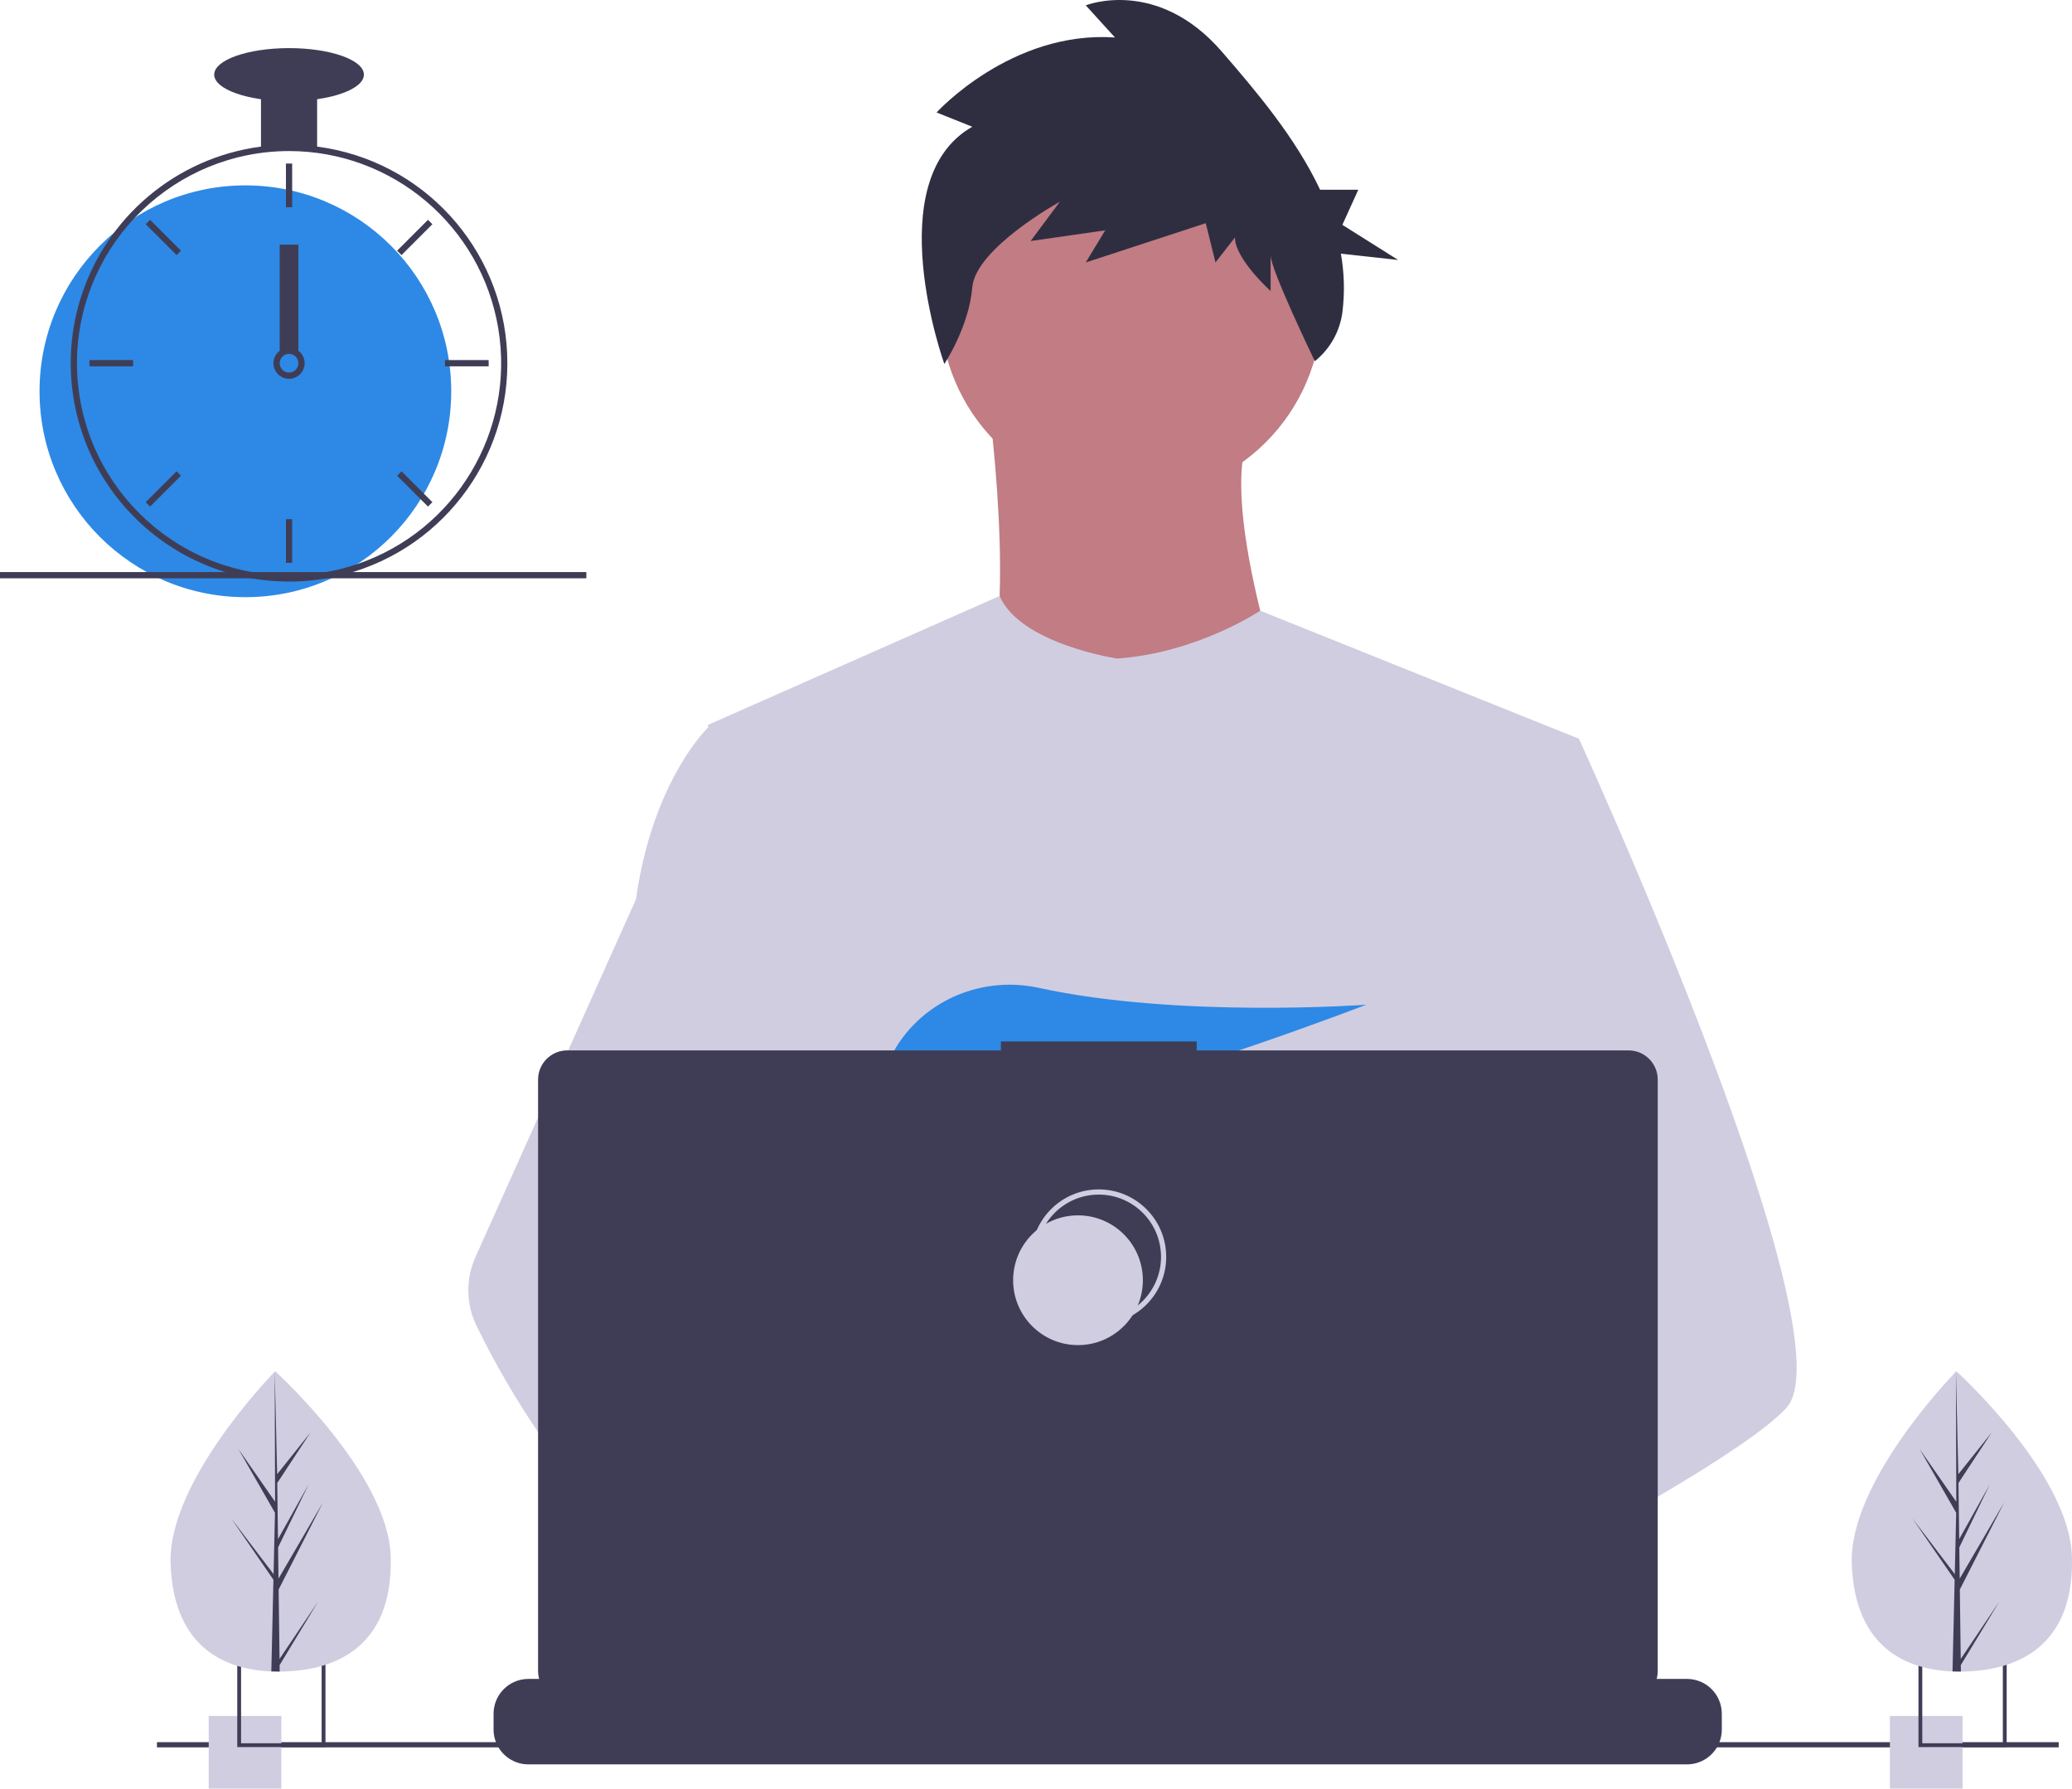
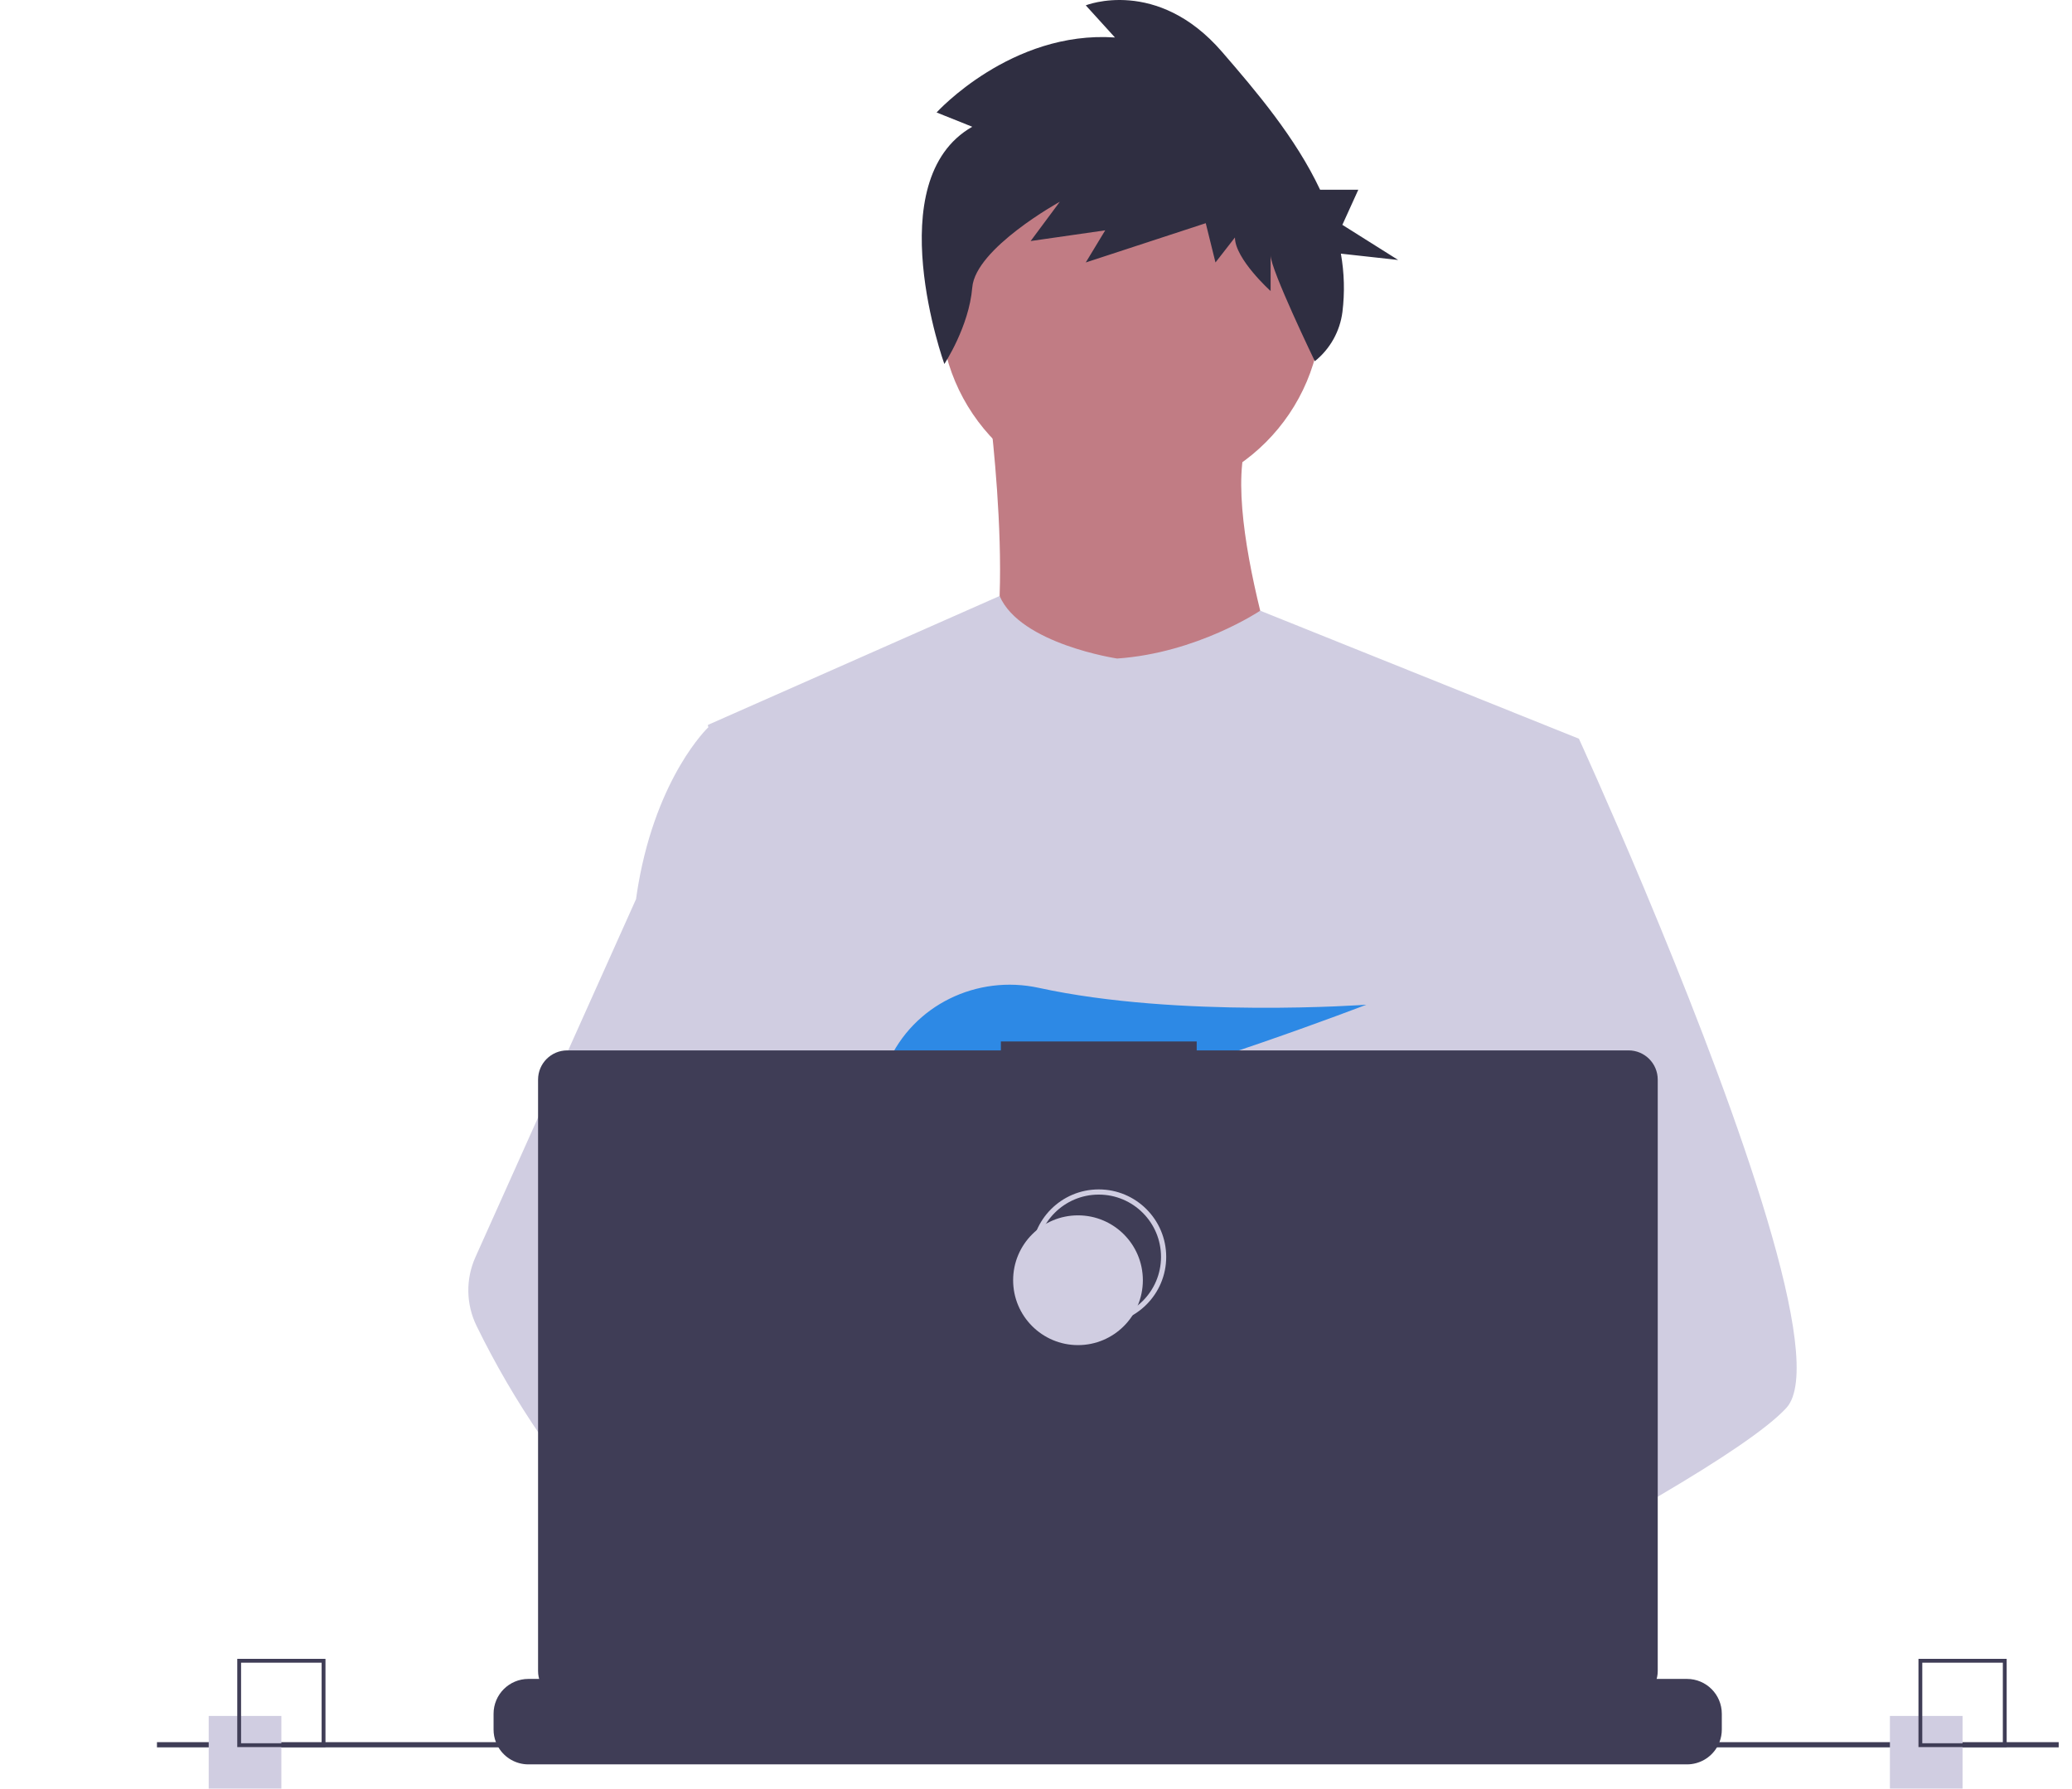
<svg xmlns="http://www.w3.org/2000/svg" id="b4850822-491f-41e2-90b8-9be7376dfe8f" data-name="Layer 1" width="798.627" height="689.223" viewBox="0 0 798.627 689.223">
-   <circle cx="435.922" cy="118.405" r="73.536" fill="#c17c84" />
-   <path d="M581.722,260.562s13.855,104.443-7.46,116.166,126.823,12.789,126.823,12.789S668.047,298.928,682.968,271.219Z" transform="translate(-200.6864 -105.3887)" fill="#c17c84" />
-   <path d="M809.257,390.045l-12.32,56.1-26.05,118.69-.78,6.5-8.99,75.25-5.98,49.99-4.01,33.58c-24.38,12.53-42.05,21.18-42.05,21.18s-1.52-7.62-3.97-17.37c-17.11,5.13-48.77,13.64-75.6,15.34,9.77,10.89,14.26,21.12,8.17,28.67-18.38,22.76-94.26-24.92-120.8-42.7a71.841,71.841,0,0,0-.7,12.86l-20.31-15.62,2.01-35.94,3.39-60.81,4.26-76.26a80.064,80.064,0,0,1-3.37-10.03c-6.22-22.12-13.77-66.29-19.56-103.33-4.66-29.81-8.16-55-8.9-60.36-.1-.7-.15-1.06-.15-1.06l112.43-49.68c7.99,18.53,45.3,24.1,45.3,24.1,30.91-2.13,55.14-18.43,55.14-18.43Z" transform="translate(-200.6864 -105.3887)" fill="#d0cde1" />
-   <path d="M717.607,730.025s-4.76,1.63-12.5,3.94c-17.11,5.13-48.77,13.64-75.6,15.34-23.1,1.48-42.62-2.08-46.19-17.15-1.53-6.48.64-11.81,5.37-16.19,14.12-13.09,51-17.78,80.25-19.39,8.26-.45,15.9-.66,22.26-.74,10.8-.14,17.88.08,17.88.08l.17.66Z" transform="translate(-200.6864 -105.3887)" fill="#c17c84" />
-   <path d="M575.433,154.235,561.683,148.731s28.749-31.651,68.747-28.898l-11.25-12.385s27.499-11.009,52.498,17.89c13.141,15.191,28.346,33.048,37.825,53.163h14.725l-6.146,13.532,21.509,13.532-22.077-2.431a75.617,75.617,0,0,1,.599,22.445A29.041,29.041,0,0,1,707.48,244.576h0s-17.052-35.296-17.052-40.8V217.537s-13.749-12.385-13.749-20.642L669.179,206.528l-3.75-15.137-46.248,15.137,7.5-12.385-28.749,4.128,11.25-15.137s-32.499,17.89-33.749,33.027c-1.25,15.137-10.762,29.481-10.762,29.481S539.184,174.877,575.433,154.235Z" transform="translate(-200.6864 -105.3887)" fill="#2f2e41" />
-   <path d="M889.187,647.955c-7.49,8.12-26.05,20.35-48.55,33.59-8.37,4.92-17.28,9.99-26.37,15.03-21.69,12.03-44.4,23.95-63.14,33.58-24.38,12.53-42.05,21.18-42.05,21.18s-1.52-7.62-3.97-17.37c-3.28-13.05-8.22-29.92-13.37-37.39-.18-.26-.36-.5-.54-.74-1.5-1.97-3.01-3.12-4.5-3.12l74.42-46.13,32.16-19.94-23.17-55.31-29.06-69.38,17.54-55.81,17.63-56.1h33.04s10.94,23.88,24.93,57.18c2.09,4.98,4.25,10.17,6.45,15.53C869.417,532.755,905.297,630.505,889.187,647.955Z" transform="translate(-200.6864 -105.3887)" fill="#d0cde1" />
-   <path d="M637.677,777.975c-18.38,22.76-94.26-24.92-120.8-42.7-5.78-3.87-9.22-6.32-9.22-6.32l24.28-32.38,7.69-10.25s6.88,3.65,17.05,9.59c.37.22.74.44,1.12.66,8.77,5.15,19.78,11.88,30.89,19.39,15.33,10.37,30.83,22.2,40.82,33.34C639.277,760.195,643.767,770.425,637.677,777.975Z" transform="translate(-200.6864 -105.3887)" fill="#c17c84" />
-   <path d="M556.677,695.915a47.782,47.782,0,0,0-8.1.66c-22.99,3.95-29.77,24.76-31.7,38.7a71.841,71.841,0,0,0-.7,12.86l-20.31-15.62-7.4-5.69c-17.81-6.21-33.68-17.24-47.44-30.25a238.482,238.482,0,0,1-31.95-37.89,334.15,334.15,0,0,1-24.72-42.4,31.184,31.184,0,0,1-.43-26.45l25.15-56.05,36.76-81.92q.405-2.925.89-5.72c7.29-41.8,26.82-60.36,26.82-60.36h14.92l9.98,60.36,12.4,74.99-8.69,28.34-20.08,65.45,19.19,20.84Z" transform="translate(-200.6864 -105.3887)" fill="#d0cde1" />
-   <path d="M573.563,521.195l12.755,14.881c4.739-.904,9.687-1.965,14.784-3.158l-3.663-11.723,8.957,10.45c53.997-13.281,120.927-39.101,120.927-39.101s-72.257,5.298-126.208-6.489c-23.871-5.215-48.431,6.618-58.226,29.002-5.694,13.011-4.799,24.283,15.394,24.283a133.375,133.375,0,0,0,20.353-1.914Z" transform="translate(-200.6864 -105.3887)" fill="#2d89e5" />
-   <path d="M864.337,765.775v6.07a13.34,13.34,0,0,1-.91,4.87,13.688,13.688,0,0,1-.97,2,13.437,13.437,0,0,1-11.55,6.56h-446.55a13.437,13.437,0,0,1-11.55-6.56,13.682,13.682,0,0,1-.97-2,13.34,13.34,0,0,1-.91-4.87v-6.07a13.426,13.426,0,0,1,13.43-13.43h25.74v-2.83a.559.559,0,0,1,.56-.56h13.43a.559.559,0,0,1,.56.56v2.83h8.39v-2.83a.559.559,0,0,1,.56-.56h13.43a.559.559,0,0,1,.56.56v2.83h8.4v-2.83a.559.559,0,0,1,.56-.56h13.43a.559.559,0,0,1,.56.56v2.83h8.39v-2.83a.559.559,0,0,1,.56-.56h13.43a.559.559,0,0,1,.56.56v2.83h8.39v-2.83a.559.559,0,0,1,.56-.56h13.43a.559.559,0,0,1,.56.56v2.83h8.4v-2.83a.559.559,0,0,1,.56-.56h13.43a.559.559,0,0,1,.56.56v2.83h8.39v-2.83a.559.559,0,0,1,.56-.56h105.2a.559.559,0,0,1,.56.56v2.83h8.4v-2.83a.559.559,0,0,1,.56-.56h13.43a.566.566,0,0,1,.56.56v2.83h8.39v-2.83a.559.559,0,0,1,.56-.56h13.43a.559.559,0,0,1,.56.56v2.83h8.39v-2.83a.559.559,0,0,1,.56-.56h13.43a.559.559,0,0,1,.56.56v2.83h8.4v-2.83a.559.559,0,0,1,.56-.56h13.43a.557.557,0,0,1,.55.56v2.83h8.4v-2.83a.559.559,0,0,1,.56-.56h13.43a.559.559,0,0,1,.56.56v2.83h8.39v-2.83a.559.559,0,0,1,.56-.56h13.43a.559.559,0,0,1,.56.56v2.83h39.17A13.426,13.426,0,0,1,864.337,765.775Z" transform="translate(-200.6864 -105.3887)" fill="#3f3d56" />
-   <rect x="60.5" y="671.326" width="733" height="2" fill="#3f3d56" />
-   <path d="M828.381,510.145H661.938v-3.431H586.466v3.431h-167.129a11.259,11.259,0,0,0-11.259,11.259V749.315a11.259,11.259,0,0,0,11.259,11.259H828.381a11.259,11.259,0,0,0,11.259-11.259V521.404A11.259,11.259,0,0,0,828.381,510.145Z" transform="translate(-200.6864 -105.3887)" fill="#3f3d56" />
-   <circle cx="423.5" cy="484.326" r="25" fill="none" stroke="#d0cde1" stroke-miterlimit="10" stroke-width="2" />
-   <circle cx="415.5" cy="493.326" r="25" fill="#d0cde1" />
-   <rect x="80.446" y="661.223" width="28" height="28" fill="#d0cde1" />
-   <path d="M292.136,744.612v34h34v-34Zm32.52,32.52h-31.05v-31.04h31.05Z" transform="translate(-200.6864 -105.3887)" fill="#3f3d56" />
-   <rect x="728.446" y="661.223" width="28" height="28" fill="#d0cde1" />
-   <path d="M940.136,744.612v34h34v-34Zm32.52,32.52h-31.05v-31.04h31.05Z" transform="translate(-200.6864 -105.3887)" fill="#3f3d56" />
-   <circle cx="94.58" cy="150.773" r="79.34" fill="#2d89e5" />
-   <path d="M322.915,161.879a85.755,85.755,0,0,0-21.638,0A84.368,84.368,0,0,0,231.662,220.591a83.223,83.223,0,0,0-3.655,21.662c-.036,1.022-.06,2.056-.06,3.089a84.233,84.233,0,0,0,84.149,84.149c1.791,0,3.582-.06,5.349-.168a83.231,83.231,0,0,0,12.334-1.707,84.159,84.159,0,0,0-6.864-165.737Zm15.519,160.857h-.012a80.908,80.908,0,0,1-20.977,4.171c-1.767.12-3.558.18-5.349.18a81.845,81.845,0,0,1-81.745-81.745c0-1.034.024-2.068.06-3.089a81.856,81.856,0,0,1,81.685-78.655,81.749,81.749,0,0,1,26.339,159.138Z" transform="translate(-200.6864 -105.3887)" fill="#3f3d56" />
-   <rect x="110.208" y="63.018" width="2.404" height="16.83" fill="#3f3d56" />
-   <rect x="262.442" y="188.476" width="2.404" height="16.83" transform="translate(-262.6894 138.704) rotate(-45)" fill="#3f3d56" />
-   <rect x="242.373" y="236.928" width="2.404" height="16.83" transform="translate(-202.4538 383.5287) rotate(-90)" fill="#3f3d56" />
-   <rect x="262.442" y="285.379" width="2.404" height="16.83" transform="translate(41.63884 582.5743) rotate(-135)" fill="#3f3d56" />
-   <rect x="359.346" y="188.476" width="2.404" height="16.83" transform="translate(275.5851 485.6705) rotate(-135)" fill="#3f3d56" />
-   <rect x="379.415" y="236.928" width="2.404" height="16.83" transform="translate(-65.41128 520.5713) rotate(-90)" fill="#3f3d56" />
-   <rect x="359.346" y="285.379" width="2.404" height="16.83" transform="translate(-302.8282 235.6077) rotate(-45)" fill="#3f3d56" />
-   <rect x="110.208" y="200.06" width="2.404" height="16.83" fill="#3f3d56" />
-   <path d="M315.703,240.534a6.011,6.011,0,0,0-7.213,0,6.187,6.187,0,0,0-1.719,2.02,6.011,6.011,0,1,0,8.932-2.02Zm-3.606,8.415a3.617,3.617,0,0,1-3.606-3.606,3.671,3.671,0,0,1,.637-2.044,3.603,3.603,0,1,1,2.969,5.65Z" transform="translate(-200.6864 -105.3887)" fill="#3f3d56" />
-   <rect x="100.591" y="35.369" width="21.638" height="21.638" fill="#3f3d56" />
-   <ellipse cx="111.41" cy="28.757" rx="28.851" ry="10.218" fill="#3f3d56" />
-   <rect x="107.803" y="94.273" width="7.213" height="40.872" fill="#3f3d56" />
-   <rect y="220.44" width="226" height="2.404" fill="#3f3d56" />
-   <path d="M351.28,705.143c.933,31.95-17.735,43.659-41.163,44.343q-.816.024-1.625.029-1.63.012-3.228-.054c-21.188-.88-37.96-12.127-38.828-41.84-.898-30.75,37.269-70.703,40.133-73.658l.005-.003c.109-.113.164-.169.164-.169S350.347,673.195,351.28,705.143Z" transform="translate(-200.6864 -105.3887)" fill="#d0cde1" />
-   <path d="M308.43,744.644l14.882-22.131-14.852,24.512.031,2.49q-1.63.012-3.228-.054L306.002,717.449l-.02-.247.027-.048.071-3.025-16.298-23.663,16.279,21.399.058.639.558-24.186-14.077-24.533,14.117,20.284-.147-50.108 0-.167.005.164.934,39.491,12.829-16.041-12.787,19.444.28,21.634,11.806-21.114-11.762,24.295.156,12.03,17.169-29.411-17.117,33.608Z" transform="translate(-200.6864 -105.3887)" fill="#3f3d56" />
-   <path d="M999.28,705.143c.933,31.95-17.735,43.659-41.163,44.343q-.816.024-1.625.029-1.63.012-3.228-.054c-21.188-.88-37.96-12.127-38.828-41.84-.898-30.75,37.269-70.703,40.133-73.658l.005-.003c.109-.113.164-.169.164-.169S998.347,673.195,999.28,705.143Z" transform="translate(-200.6864 -105.3887)" fill="#d0cde1" />
-   <path d="M956.43,744.644l14.882-22.131-14.852,24.512.031,2.49q-1.63.012-3.228-.054L954.002,717.449l-.02-.247.027-.048.071-3.025-16.298-23.663,16.279,21.399.058.639.558-24.186-14.077-24.533,14.117,20.284-.147-50.108 0-.167.005.164.934,39.491,12.829-16.041-12.787,19.444.28,21.634,11.806-21.114-11.762,24.295.156,12.03,17.169-29.411-17.117,33.608Z" transform="translate(-200.6864 -105.3887)" fill="#3f3d56" />
+   <style type="text/css">
+         #developer{
+             animation: pop;
+             animation-duration: 2s;
+             animation-fill-mode: forwards;
+             animation-timing-function: cubic-bezier(0.785, 0.135, 0.15, 0.86);
+         }
+ 
+         #screen {
+             animation: pop;
+             animation-duration: 2s;
+             animation-fill-mode: forwards;
+             animation-timing-function: cubic-bezier(0.785, 0.135, 0.15, 0.86);
+         }
+ 
+         #clock {
+             opacity:0;
+             animation: pop;
+             animation-duration: 2s;
+             animation-fill-mode: forwards;
+             animation-timing-function: cubic-bezier(0.785, 0.135, 0.15, 0.86);
+             animation-delay: 0.5s;
+             
+         }
+ 
+         #leaves{
+             animation:slide-in;
+             animation-duration: 2s;
+             animation-fill-mode: forwards;
+             animation-timing-function: cubic-bezier(0.785, 0.135, 0.15, 0.86);
+             animation-delay: 0.5s;
+             opacity:0;
+         }
+ 
+         @keyframes slide-in{
+ 
+             0%{
+                 opacity:0;
+                 transform:translateY(100%);
+             }
+ 
+             100%{
+                 opacity:1;
+                 transform:translateY(0);
+             }
+         }
+ 
+ 
+         @keyframes pop{
+             0%{
+                 opacity: 0;
+                 transform: scale(1);
+             }
+             50%  {
+                 opacity: 1;
+                 transform: scale(1.1);
+             }
+ 
+             100% {
+                 opacity:1;
+                 transform: scale(1);
+             }
+     
+         }
+     </style>
+   <g id="developer">
+     <circle cx="435.922" cy="118.405" r="73.536" fill="#c17c84" />
+     <path d="M581.722,260.562s13.855,104.443-7.46,116.166,126.823,12.789,126.823,12.789S668.047,298.928,682.968,271.219Z" transform="translate(-200.6864 -105.3887)" fill="#c17c84" />
+     <path d="M809.257,390.045l-12.32,56.1-26.05,118.69-.78,6.5-8.99,75.25-5.98,49.99-4.01,33.58c-24.38,12.53-42.05,21.18-42.05,21.18s-1.52-7.62-3.97-17.37c-17.11,5.13-48.77,13.64-75.6,15.34,9.77,10.89,14.26,21.12,8.17,28.67-18.38,22.76-94.26-24.92-120.8-42.7a71.841,71.841,0,0,0-.7,12.86l-20.31-15.62,2.01-35.94,3.39-60.81,4.26-76.26a80.064,80.064,0,0,1-3.37-10.03c-6.22-22.12-13.77-66.29-19.56-103.33-4.66-29.81-8.16-55-8.9-60.36-.1-.7-.15-1.06-.15-1.06l112.43-49.68c7.99,18.53,45.3,24.1,45.3,24.1,30.91-2.13,55.14-18.43,55.14-18.43Z" transform="translate(-200.6864 -105.3887)" fill="#d0cde1" />
+     <path d="M717.607,730.025s-4.76,1.63-12.5,3.94c-17.11,5.13-48.77,13.64-75.6,15.34-23.1,1.48-42.62-2.08-46.19-17.15-1.53-6.48.64-11.81,5.37-16.19,14.12-13.09,51-17.78,80.25-19.39,8.26-.45,15.9-.66,22.26-.74,10.8-.14,17.88.08,17.88.08l.17.66Z" transform="translate(-200.6864 -105.3887)" fill="#c17c84" />
+     <path d="M575.433,154.235,561.683,148.731s28.749-31.651,68.747-28.898l-11.25-12.385s27.499-11.009,52.498,17.89c13.141,15.191,28.346,33.048,37.825,53.163h14.725l-6.146,13.532,21.509,13.532-22.077-2.431a75.617,75.617,0,0,1,.599,22.445A29.041,29.041,0,0,1,707.48,244.576h0s-17.052-35.296-17.052-40.8V217.537s-13.749-12.385-13.749-20.642L669.179,206.528l-3.75-15.137-46.248,15.137,7.5-12.385-28.749,4.128,11.25-15.137s-32.499,17.89-33.749,33.027c-1.25,15.137-10.762,29.481-10.762,29.481S539.184,174.877,575.433,154.235Z" transform="translate(-200.6864 -105.3887)" fill="#2f2e41" />
+     <path d="M889.187,647.955c-7.49,8.12-26.05,20.35-48.55,33.59-8.37,4.92-17.28,9.99-26.37,15.03-21.69,12.03-44.4,23.95-63.14,33.58-24.38,12.53-42.05,21.18-42.05,21.18s-1.52-7.62-3.97-17.37c-3.28-13.05-8.22-29.92-13.37-37.39-.18-.26-.36-.5-.54-.74-1.5-1.97-3.01-3.12-4.5-3.12l74.42-46.13,32.16-19.94-23.17-55.31-29.06-69.38,17.54-55.81,17.63-56.1h33.04s10.94,23.88,24.93,57.18c2.09,4.98,4.25,10.17,6.45,15.53C869.417,532.755,905.297,630.505,889.187,647.955Z" transform="translate(-200.6864 -105.3887)" fill="#d0cde1" />
+     <path d="M637.677,777.975c-18.38,22.76-94.26-24.92-120.8-42.7-5.78-3.87-9.22-6.32-9.22-6.32l24.28-32.38,7.69-10.25s6.88,3.65,17.05,9.59c.37.22.74.44,1.12.66,8.77,5.15,19.78,11.88,30.89,19.39,15.33,10.37,30.83,22.2,40.82,33.34C639.277,760.195,643.767,770.425,637.677,777.975Z" transform="translate(-200.6864 -105.3887)" fill="#c17c84" />
+     <path d="M556.677,695.915a47.782,47.782,0,0,0-8.1.66c-22.99,3.95-29.77,24.76-31.7,38.7a71.841,71.841,0,0,0-.7,12.86l-20.31-15.62-7.4-5.69c-17.81-6.21-33.68-17.24-47.44-30.25a238.482,238.482,0,0,1-31.95-37.89,334.15,334.15,0,0,1-24.72-42.4,31.184,31.184,0,0,1-.43-26.45l25.15-56.05,36.76-81.92q.405-2.925.89-5.72c7.29-41.8,26.82-60.36,26.82-60.36h14.92l9.98,60.36,12.4,74.99-8.69,28.34-20.08,65.45,19.19,20.84Z" transform="translate(-200.6864 -105.3887)" fill="#d0cde1" />
+     <path d="M573.563,521.195l12.755,14.881c4.739-.904,9.687-1.965,14.784-3.158l-3.663-11.723,8.957,10.45c53.997-13.281,120.927-39.101,120.927-39.101s-72.257,5.298-126.208-6.489c-23.871-5.215-48.431,6.618-58.226,29.002-5.694,13.011-4.799,24.283,15.394,24.283a133.375,133.375,0,0,0,20.353-1.914Z" transform="translate(-200.6864 -105.3887)" fill="#2d89e5" />
+     <path d="M864.337,765.775v6.07a13.34,13.34,0,0,1-.91,4.87,13.688,13.688,0,0,1-.97,2,13.437,13.437,0,0,1-11.55,6.56h-446.55a13.437,13.437,0,0,1-11.55-6.56,13.682,13.682,0,0,1-.97-2,13.34,13.34,0,0,1-.91-4.87v-6.07a13.426,13.426,0,0,1,13.43-13.43h25.74v-2.83a.559.559,0,0,1,.56-.56h13.43a.559.559,0,0,1,.56.56v2.83h8.39v-2.83a.559.559,0,0,1,.56-.56h13.43a.559.559,0,0,1,.56.56v2.83h8.4v-2.83a.559.559,0,0,1,.56-.56h13.43a.559.559,0,0,1,.56.56v2.83h8.39v-2.83a.559.559,0,0,1,.56-.56h13.43a.559.559,0,0,1,.56.56v2.83h8.39v-2.83a.559.559,0,0,1,.56-.56h13.43a.559.559,0,0,1,.56.56v2.83h8.4v-2.83a.559.559,0,0,1,.56-.56h13.43a.559.559,0,0,1,.56.56v2.83h8.39v-2.83a.559.559,0,0,1,.56-.56h105.2a.559.559,0,0,1,.56.56v2.83h8.4v-2.83a.559.559,0,0,1,.56-.56h13.43a.566.566,0,0,1,.56.56v2.83h8.39v-2.83a.559.559,0,0,1,.56-.56h13.43a.559.559,0,0,1,.56.56v2.83h8.39v-2.83a.559.559,0,0,1,.56-.56h13.43a.559.559,0,0,1,.56.56v2.83h8.4v-2.83a.559.559,0,0,1,.56-.56h13.43a.557.557,0,0,1,.55.56v2.83h8.4v-2.83a.559.559,0,0,1,.56-.56h13.43a.559.559,0,0,1,.56.56v2.83h8.39v-2.83a.559.559,0,0,1,.56-.56h13.43a.559.559,0,0,1,.56.56v2.83h39.17A13.426,13.426,0,0,1,864.337,765.775Z" transform="translate(-200.6864 -105.3887)" fill="#3f3d56" />
+     <rect x="60.5" y="671.326" width="733" height="2" fill="#3f3d56" />
+   </g>
+   <g id="screen">
+     <path d="M828.381,510.145H661.938v-3.431H586.466v3.431h-167.129a11.259,11.259,0,0,0-11.259,11.259V749.315a11.259,11.259,0,0,0,11.259,11.259H828.381a11.259,11.259,0,0,0,11.259-11.259V521.404A11.259,11.259,0,0,0,828.381,510.145Z" transform="translate(-200.6864 -105.3887)" fill="#3f3d56" />
+     <circle cx="423.5" cy="484.326" r="25" fill="none" stroke="#d0cde1" stroke-miterlimit="10" stroke-width="2" />
+     <circle cx="415.5" cy="493.326" r="25" fill="#d0cde1" />
+     <rect x="80.446" y="661.223" width="28" height="28" fill="#d0cde1" />
+     <path d="M292.136,744.612v34h34v-34Zm32.52,32.52h-31.05v-31.04h31.05Z" transform="translate(-200.6864 -105.3887)" fill="#3f3d56" />
+     <rect x="728.446" y="661.223" width="28" height="28" fill="#d0cde1" />
+     <path d="M940.136,744.612v34h34v-34Zm32.52,32.52h-31.05v-31.04h31.05Z" transform="translate(-200.6864 -105.3887)" fill="#3f3d56" />
+   </g>
+   <g id="clock">
+     <circle cx="94.58" cy="150.773" r="79.34" fill="#2d89e5" />
+     <path d="M322.915,161.879a85.755,85.755,0,0,0-21.638,0A84.368,84.368,0,0,0,231.662,220.591a83.223,83.223,0,0,0-3.655,21.662c-.036,1.022-.06,2.056-.06,3.089a84.233,84.233,0,0,0,84.149,84.149c1.791,0,3.582-.06,5.349-.168a83.231,83.231,0,0,0,12.334-1.707,84.159,84.159,0,0,0-6.864-165.737Zm15.519,160.857h-.012a80.908,80.908,0,0,1-20.977,4.171c-1.767.12-3.558.18-5.349.18a81.845,81.845,0,0,1-81.745-81.745c0-1.034.024-2.068.06-3.089a81.856,81.856,0,0,1,81.685-78.655,81.749,81.749,0,0,1,26.339,159.138Z" transform="translate(-200.6864 -105.3887)" fill="#3f3d56" />
+     <rect x="110.208" y="63.018" width="2.404" height="16.83" fill="#3f3d56" />
+     <rect x="262.442" y="188.476" width="2.404" height="16.83" transform="translate(-262.6894 138.704) rotate(-45)" fill="#3f3d56" />
+     <rect x="242.373" y="236.928" width="2.404" height="16.83" transform="translate(-202.4538 383.5287) rotate(-90)" fill="#3f3d56" />
+     <rect x="262.442" y="285.379" width="2.404" height="16.83" transform="translate(41.63884 582.5743) rotate(-135)" fill="#3f3d56" />
+     <rect x="359.346" y="188.476" width="2.404" height="16.83" transform="translate(275.5851 485.6705) rotate(-135)" fill="#3f3d56" />
+     <rect x="379.415" y="236.928" width="2.404" height="16.83" transform="translate(-65.41128 520.5713) rotate(-90)" fill="#3f3d56" />
+     <rect x="359.346" y="285.379" width="2.404" height="16.83" transform="translate(-302.8282 235.6077) rotate(-45)" fill="#3f3d56" />
+     <rect x="110.208" y="200.06" width="2.404" height="16.83" fill="#3f3d56" />
+     <path d="M315.703,240.534a6.011,6.011,0,0,0-7.213,0,6.187,6.187,0,0,0-1.719,2.02,6.011,6.011,0,1,0,8.932-2.02Zm-3.606,8.415a3.617,3.617,0,0,1-3.606-3.606,3.671,3.671,0,0,1,.637-2.044,3.603,3.603,0,1,1,2.969,5.65Z" transform="translate(-200.6864 -105.3887)" fill="#3f3d56" />
+     <rect x="100.591" y="35.369" width="21.638" height="21.638" fill="#3f3d56" />
+     <ellipse cx="111.41" cy="28.757" rx="28.851" ry="10.218" fill="#3f3d56" />
+     <rect x="107.803" y="94.273" width="7.213" height="40.872" fill="#3f3d56" />
+   </g>
+   <g id="leaves">
+     <rect y="220.44" width="226" height="2.404" fill="#3f3d56" />
+     <path d="M351.28,705.143c.933,31.95-17.735,43.659-41.163,44.343q-.816.024-1.625.029-1.63.012-3.228-.054c-21.188-.88-37.96-12.127-38.828-41.84-.898-30.75,37.269-70.703,40.133-73.658l.005-.003c.109-.113.164-.169.164-.169S350.347,673.195,351.28,705.143Z" transform="translate(-200.6864 -105.3887)" fill="#d0cde1" />
+     <path d="M308.43,744.644l14.882-22.131-14.852,24.512.031,2.49q-1.63.012-3.228-.054L306.002,717.449l-.02-.247.027-.048.071-3.025-16.298-23.663,16.279,21.399.058.639.558-24.186-14.077-24.533,14.117,20.284-.147-50.108 0-.167.005.164.934,39.491,12.829-16.041-12.787,19.444.28,21.634,11.806-21.114-11.762,24.295.156,12.03,17.169-29.411-17.117,33.608Z" transform="translate(-200.6864 -105.3887)" fill="#3f3d56" />
+     <path d="M999.28,705.143c.933,31.95-17.735,43.659-41.163,44.343q-.816.024-1.625.029-1.63.012-3.228-.054c-21.188-.88-37.96-12.127-38.828-41.84-.898-30.75,37.269-70.703,40.133-73.658l.005-.003c.109-.113.164-.169.164-.169S998.347,673.195,999.28,705.143Z" transform="translate(-200.6864 -105.3887)" fill="#d0cde1" />
+     <path d="M956.43,744.644l14.882-22.131-14.852,24.512.031,2.49q-1.63.012-3.228-.054L954.002,717.449l-.02-.247.027-.048.071-3.025-16.298-23.663,16.279,21.399.058.639.558-24.186-14.077-24.533,14.117,20.284-.147-50.108 0-.167.005.164.934,39.491,12.829-16.041-12.787,19.444.28,21.634,11.806-21.114-11.762,24.295.156,12.03,17.169-29.411-17.117,33.608Z" transform="translate(-200.6864 -105.3887)" fill="#3f3d56" />
+   </g>
</svg>
